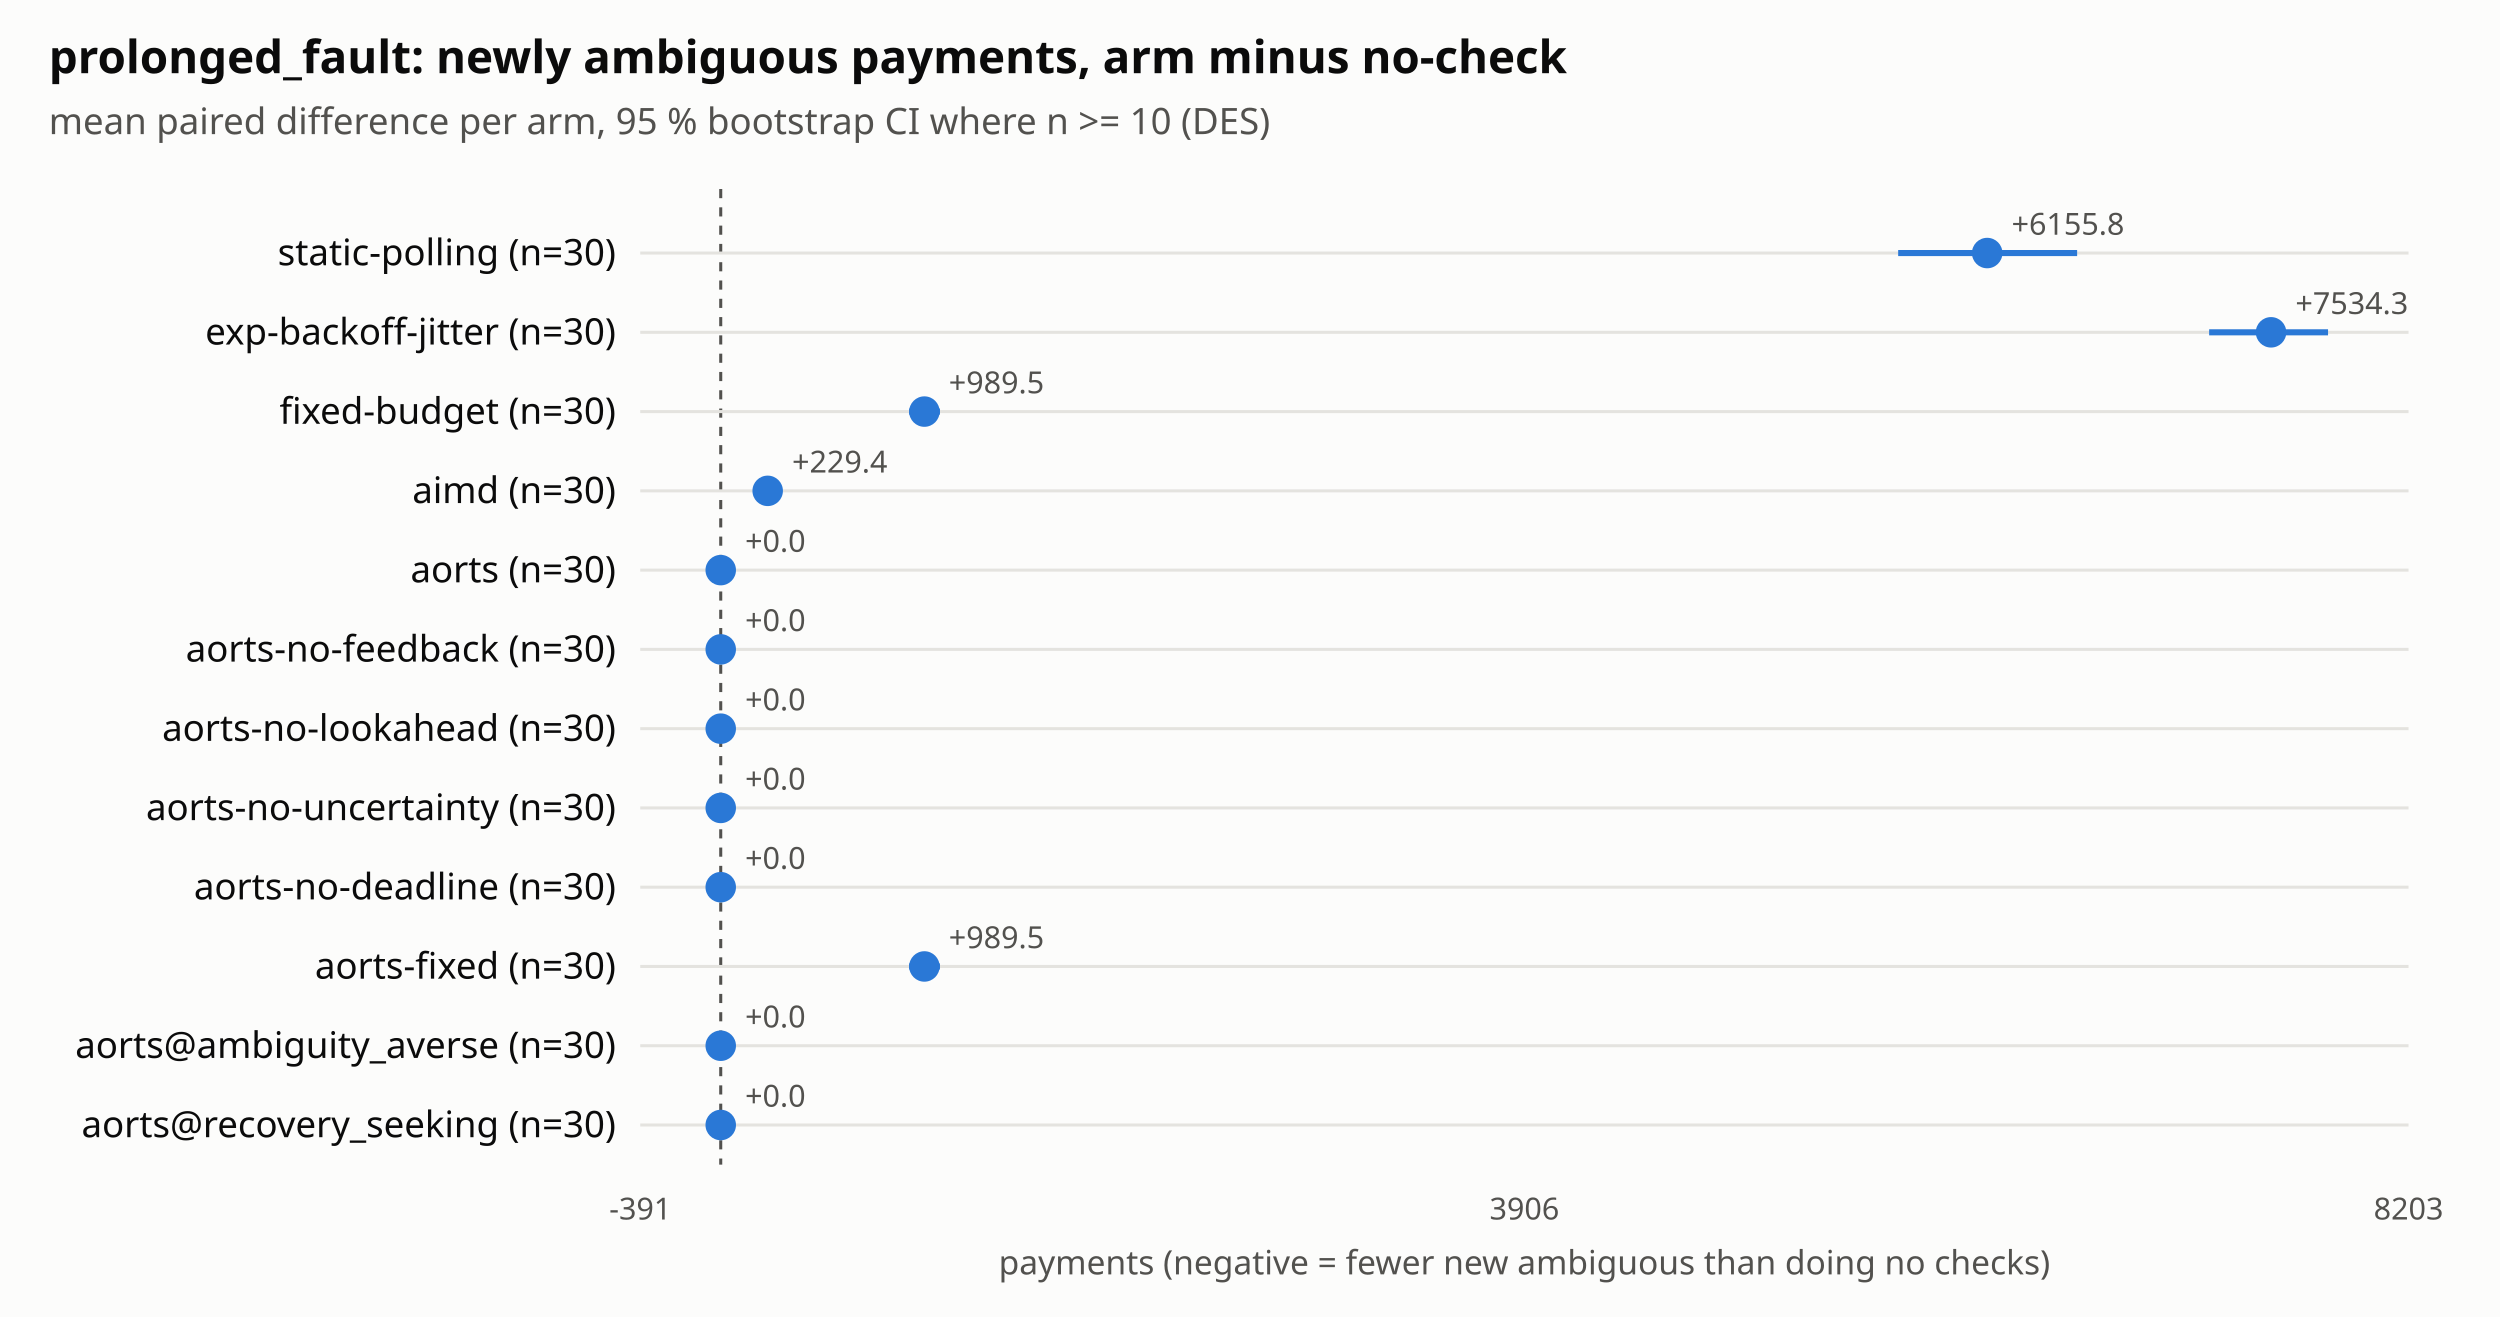
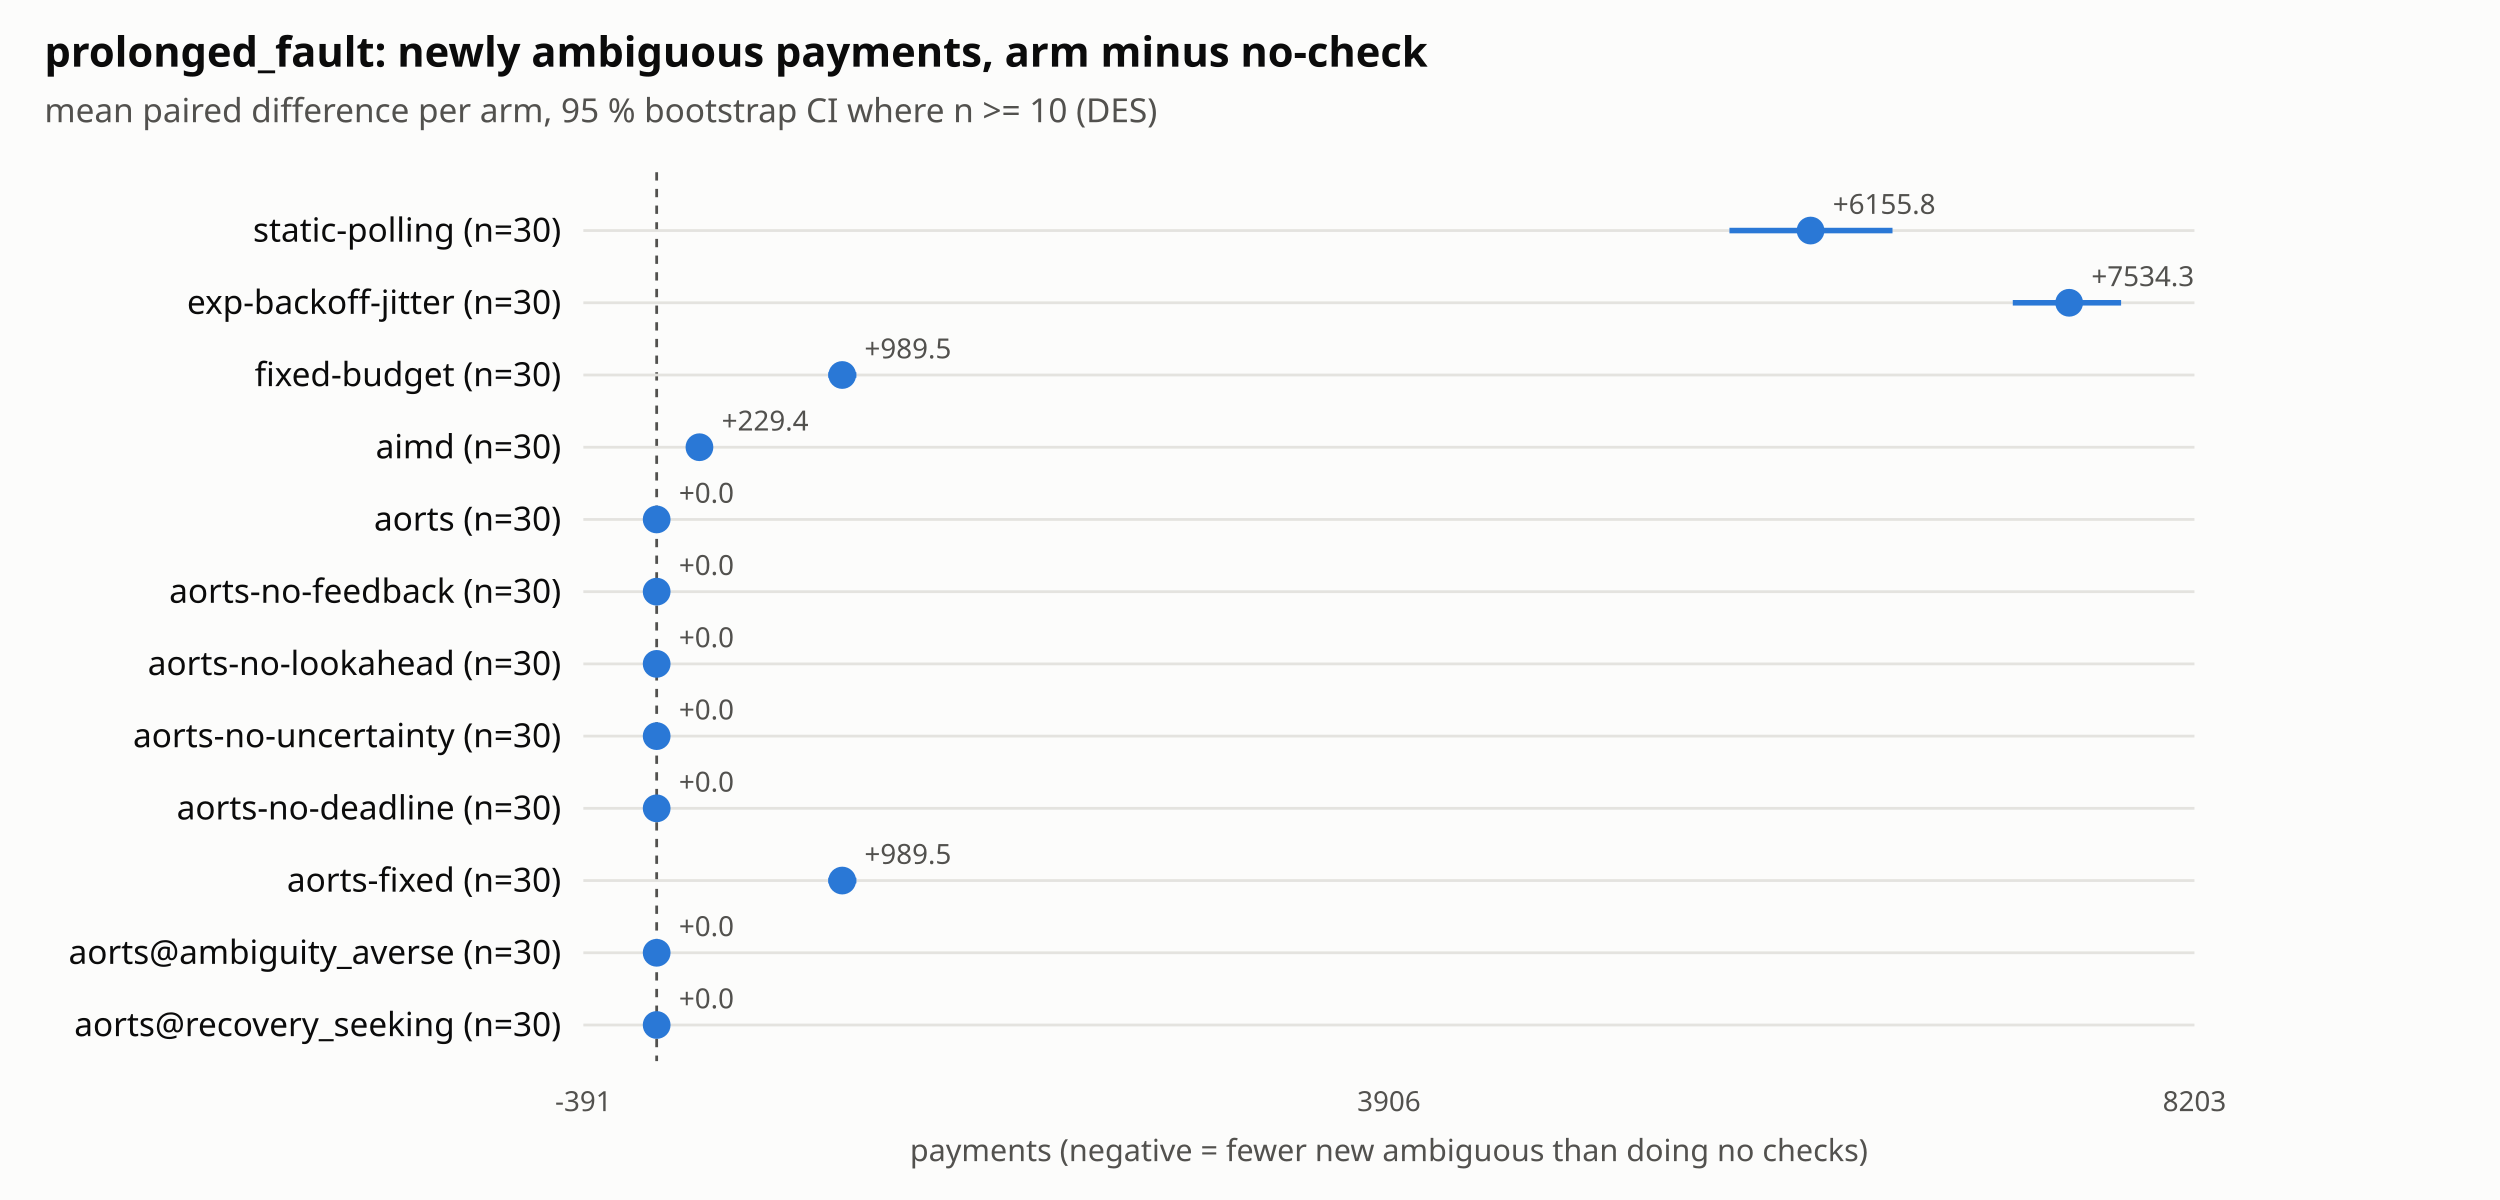
- <svg xmlns="http://www.w3.org/2000/svg" width="820" height="432" viewBox="0 0 820 432" font-family="system-ui, sans-serif">
+ <svg xmlns="http://www.w3.org/2000/svg" width="900" height="432" viewBox="0 0 900 432" font-family="system-ui, sans-serif">
  <style>.bg{fill:#fcfcfb}.t{fill:#0b0b0b}.m{fill:#52514e}.g{stroke:#e4e3df}.z{stroke:#52514e}.d{fill:#2a78d6}.w{stroke:#2a78d6}@media (prefers-color-scheme: dark){.bg{fill:#1a1a19}.t{fill:#f0efec}.m{fill:#c3c2b7}.g{stroke:#3a3936}.z{stroke:#c3c2b7}.d{fill:#3987e5}.w{stroke:#3987e5}}</style>
-   <rect class="bg" width="820" height="432" />
+   <rect class="bg" width="900" height="432" />
  <text class="t" x="16" y="24" font-size="15" font-weight="600">prolonged_fault: newly ambiguous payments, arm minus no-check</text>
  <text class="m" x="16" y="44" font-size="12">mean paired difference per arm, 95 % bootstrap CI where n &gt;= 10 (DES)</text>
  <line class="z" x1="236.4" y1="62" x2="236.4" y2="382" stroke-dasharray="3 3" />
  <line class="g" x1="210" y1="83.0" x2="790" y2="83.0" />
  <text class="t" x="202" y="87.0" font-size="12" text-anchor="end">static-polling (n=30)</text>
  <line class="w" x1="622.6" y1="83.0" x2="681.3" y2="83.0" stroke-width="2" />
  <circle class="d" cx="651.8" cy="83.0" r="5" />
  <text class="m" x="659.8" y="77.0" font-size="10">+6155.8</text>
  <line class="g" x1="210" y1="109.0" x2="790" y2="109.0" />
  <text class="t" x="202" y="113.0" font-size="12" text-anchor="end">exp-backoff-jitter (n=30)</text>
  <line class="w" x1="724.6" y1="109.0" x2="763.6" y2="109.0" stroke-width="2" />
  <circle class="d" cx="744.9" cy="109.0" r="5" />
  <text class="m" x="752.9" y="103.0" font-size="10">+7534.3</text>
  <line class="g" x1="210" y1="135.0" x2="790" y2="135.0" />
  <text class="t" x="202" y="139.0" font-size="12" text-anchor="end">fixed-budget (n=30)</text>
  <line class="w" x1="298.2" y1="135.0" x2="308.3" y2="135.0" stroke-width="2" />
  <circle class="d" cx="303.2" cy="135.0" r="5" />
  <text class="m" x="311.2" y="129.0" font-size="10">+989.5</text>
  <line class="g" x1="210" y1="161.0" x2="790" y2="161.0" />
  <text class="t" x="202" y="165.0" font-size="12" text-anchor="end">aimd (n=30)</text>
  <line class="w" x1="250.7" y1="161.0" x2="253.1" y2="161.0" stroke-width="2" />
  <circle class="d" cx="251.8" cy="161.0" r="5" />
  <text class="m" x="259.8" y="155.0" font-size="10">+229.4</text>
  <line class="g" x1="210" y1="187.0" x2="790" y2="187.0" />
  <text class="t" x="202" y="191.0" font-size="12" text-anchor="end">aorts (n=30)</text>
  <circle class="d" cx="236.4" cy="187.0" r="5" />
  <text class="m" x="244.4" y="181.0" font-size="10">+0.0</text>
  <line class="g" x1="210" y1="213.0" x2="790" y2="213.0" />
  <text class="t" x="202" y="217.0" font-size="12" text-anchor="end">aorts-no-feedback (n=30)</text>
  <circle class="d" cx="236.4" cy="213.0" r="5" />
  <text class="m" x="244.4" y="207.0" font-size="10">+0.0</text>
  <line class="g" x1="210" y1="239.0" x2="790" y2="239.0" />
  <text class="t" x="202" y="243.0" font-size="12" text-anchor="end">aorts-no-lookahead (n=30)</text>
  <circle class="d" cx="236.4" cy="239.0" r="5" />
  <text class="m" x="244.4" y="233.0" font-size="10">+0.0</text>
  <line class="g" x1="210" y1="265.0" x2="790" y2="265.0" />
  <text class="t" x="202" y="269.0" font-size="12" text-anchor="end">aorts-no-uncertainty (n=30)</text>
  <circle class="d" cx="236.4" cy="265.0" r="5" />
  <text class="m" x="244.4" y="259.0" font-size="10">+0.0</text>
  <line class="g" x1="210" y1="291.0" x2="790" y2="291.0" />
  <text class="t" x="202" y="295.0" font-size="12" text-anchor="end">aorts-no-deadline (n=30)</text>
  <circle class="d" cx="236.4" cy="291.0" r="5" />
  <text class="m" x="244.4" y="285.0" font-size="10">+0.0</text>
  <line class="g" x1="210" y1="317.0" x2="790" y2="317.0" />
  <text class="t" x="202" y="321.0" font-size="12" text-anchor="end">aorts-fixed (n=30)</text>
  <line class="w" x1="298.2" y1="317.0" x2="308.3" y2="317.0" stroke-width="2" />
  <circle class="d" cx="303.2" cy="317.0" r="5" />
  <text class="m" x="311.2" y="311.0" font-size="10">+989.5</text>
  <line class="g" x1="210" y1="343.0" x2="790" y2="343.0" />
  <text class="t" x="202" y="347.0" font-size="12" text-anchor="end">aorts@ambiguity_averse (n=30)</text>
  <circle class="d" cx="236.4" cy="343.0" r="5" />
  <text class="m" x="244.4" y="337.0" font-size="10">+0.0</text>
  <line class="g" x1="210" y1="369.0" x2="790" y2="369.0" />
  <text class="t" x="202" y="373.0" font-size="12" text-anchor="end">aorts@recovery_seeking (n=30)</text>
  <circle class="d" cx="236.4" cy="369.0" r="5" />
  <text class="m" x="244.4" y="363.0" font-size="10">+0.0</text>
  <text class="m" x="210.0" y="400" font-size="10" text-anchor="middle">-391</text>
  <text class="m" x="500.0" y="400" font-size="10" text-anchor="middle">3906</text>
  <text class="m" x="790.0" y="400" font-size="10" text-anchor="middle">8203</text>
  <text class="m" x="500.0" y="418" font-size="11" text-anchor="middle">payments (negative = fewer new ambiguous than doing no checks)</text>
</svg>
